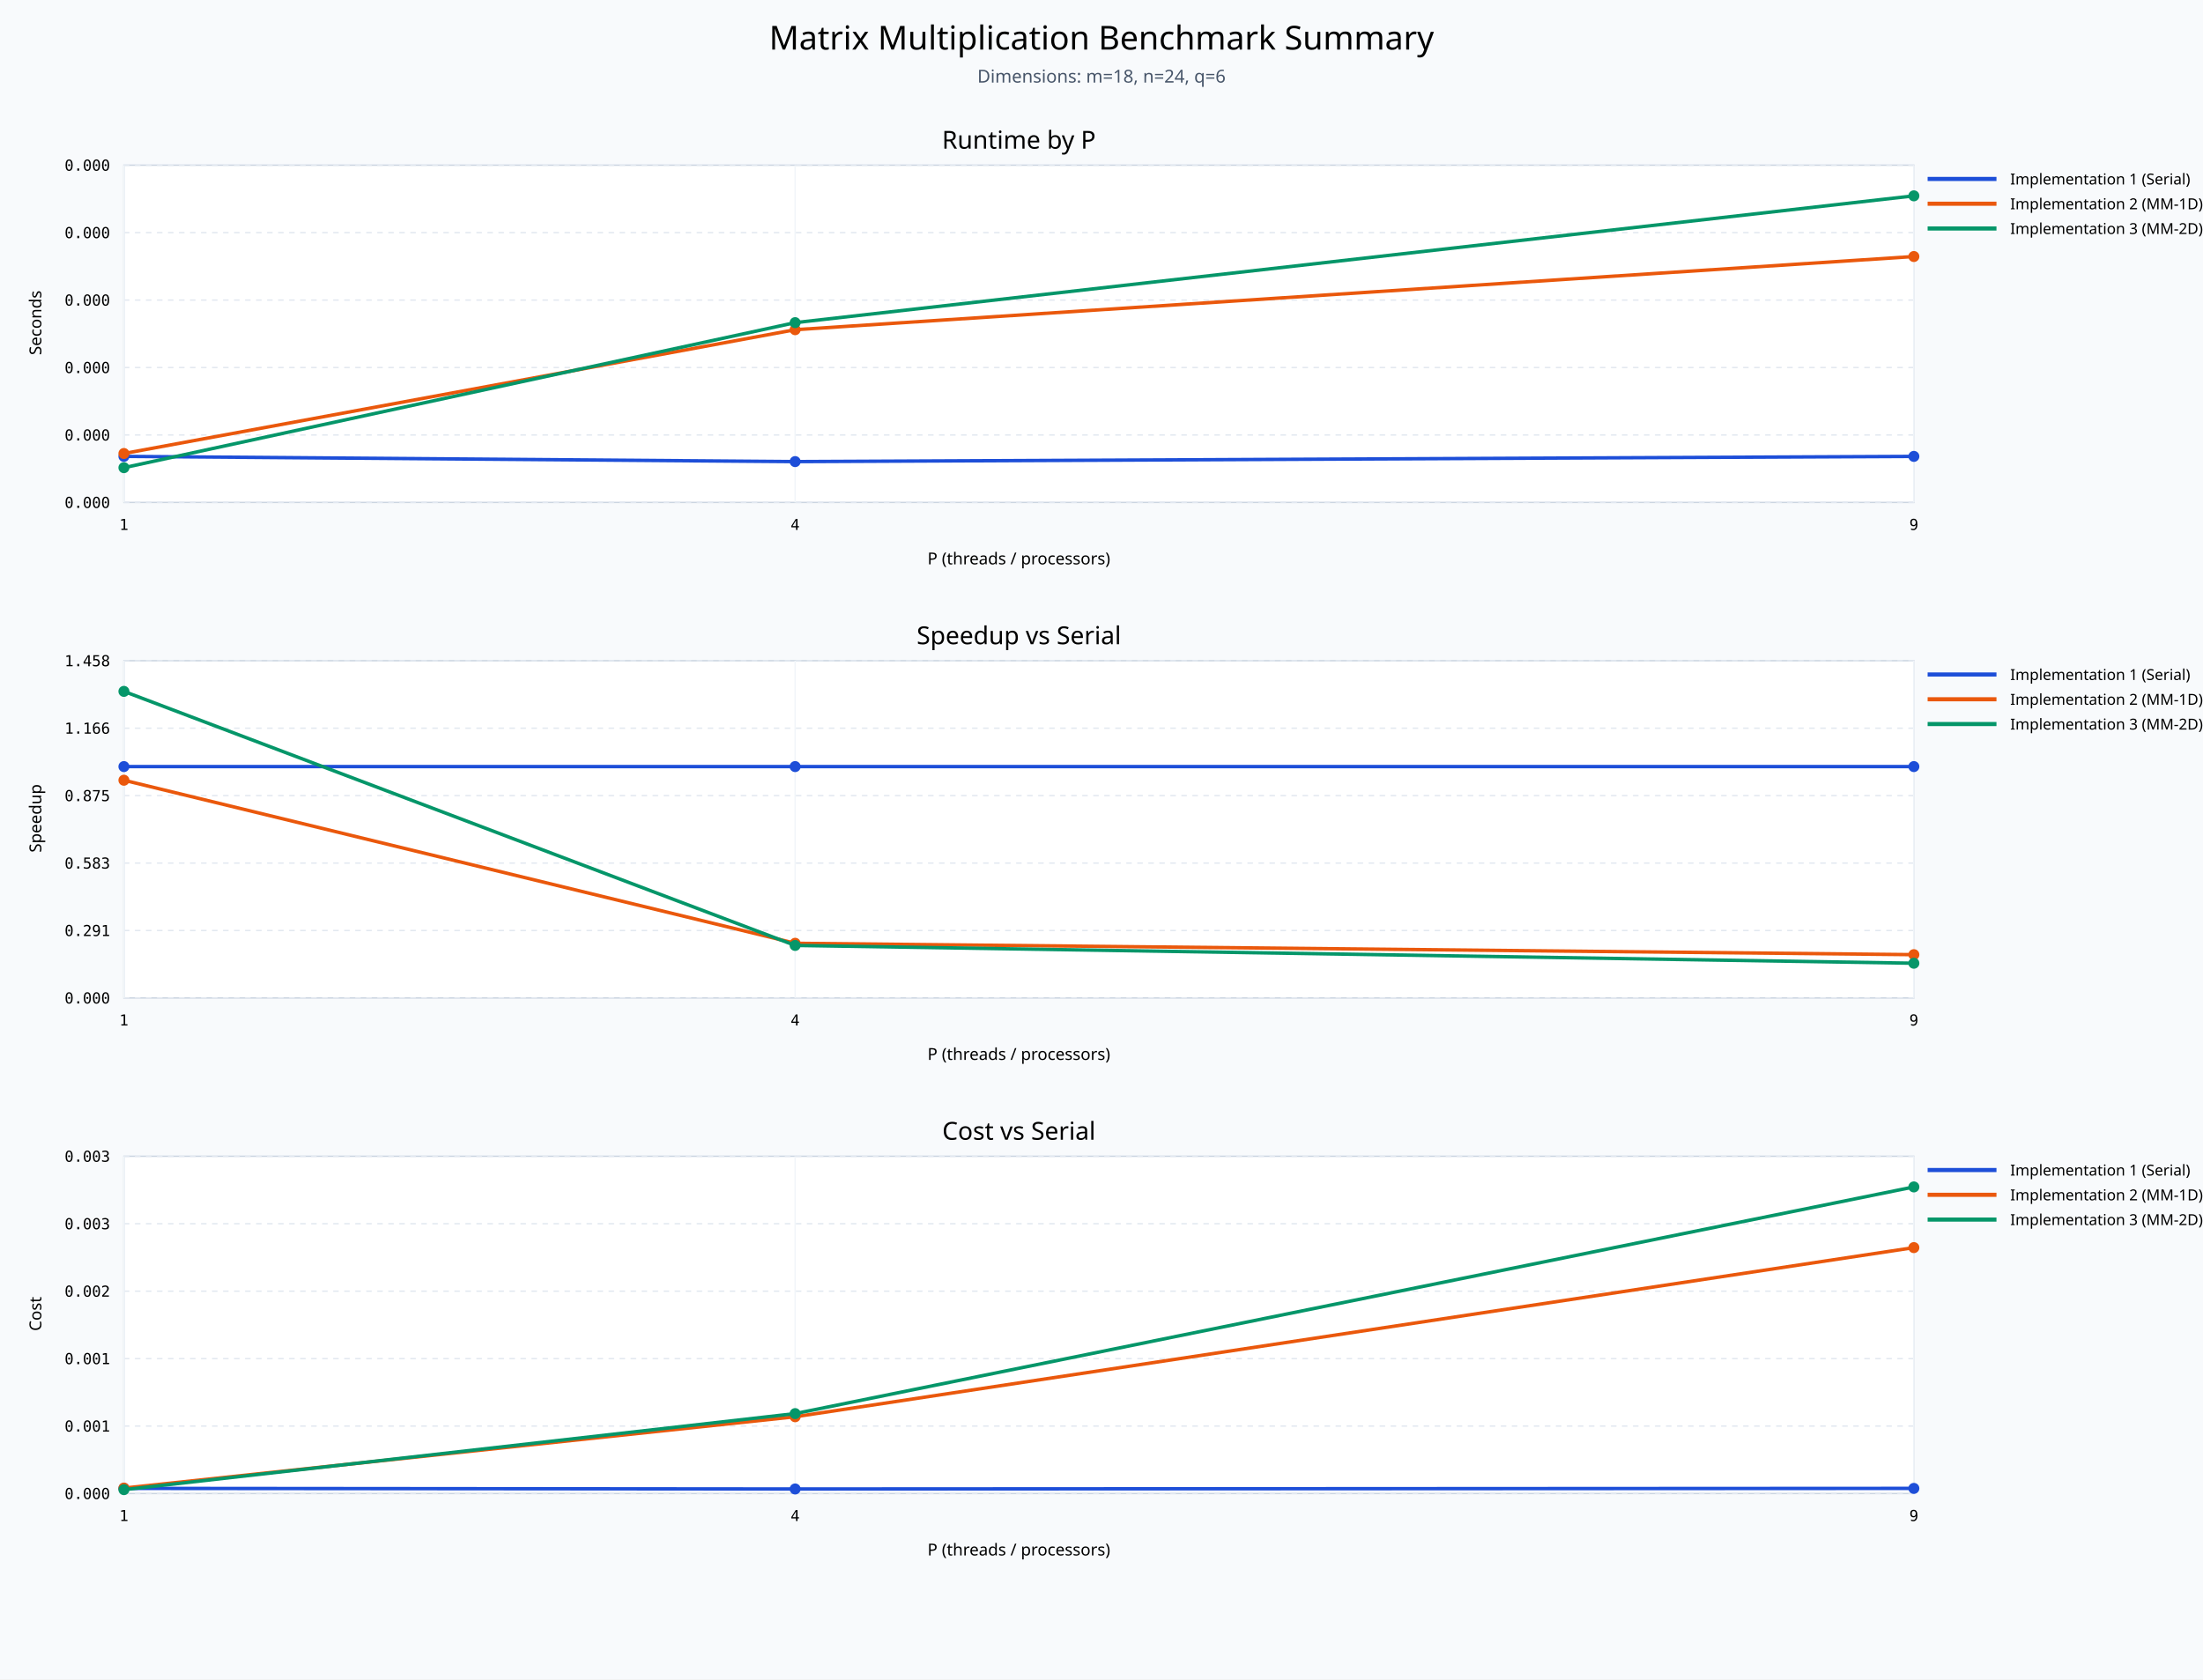
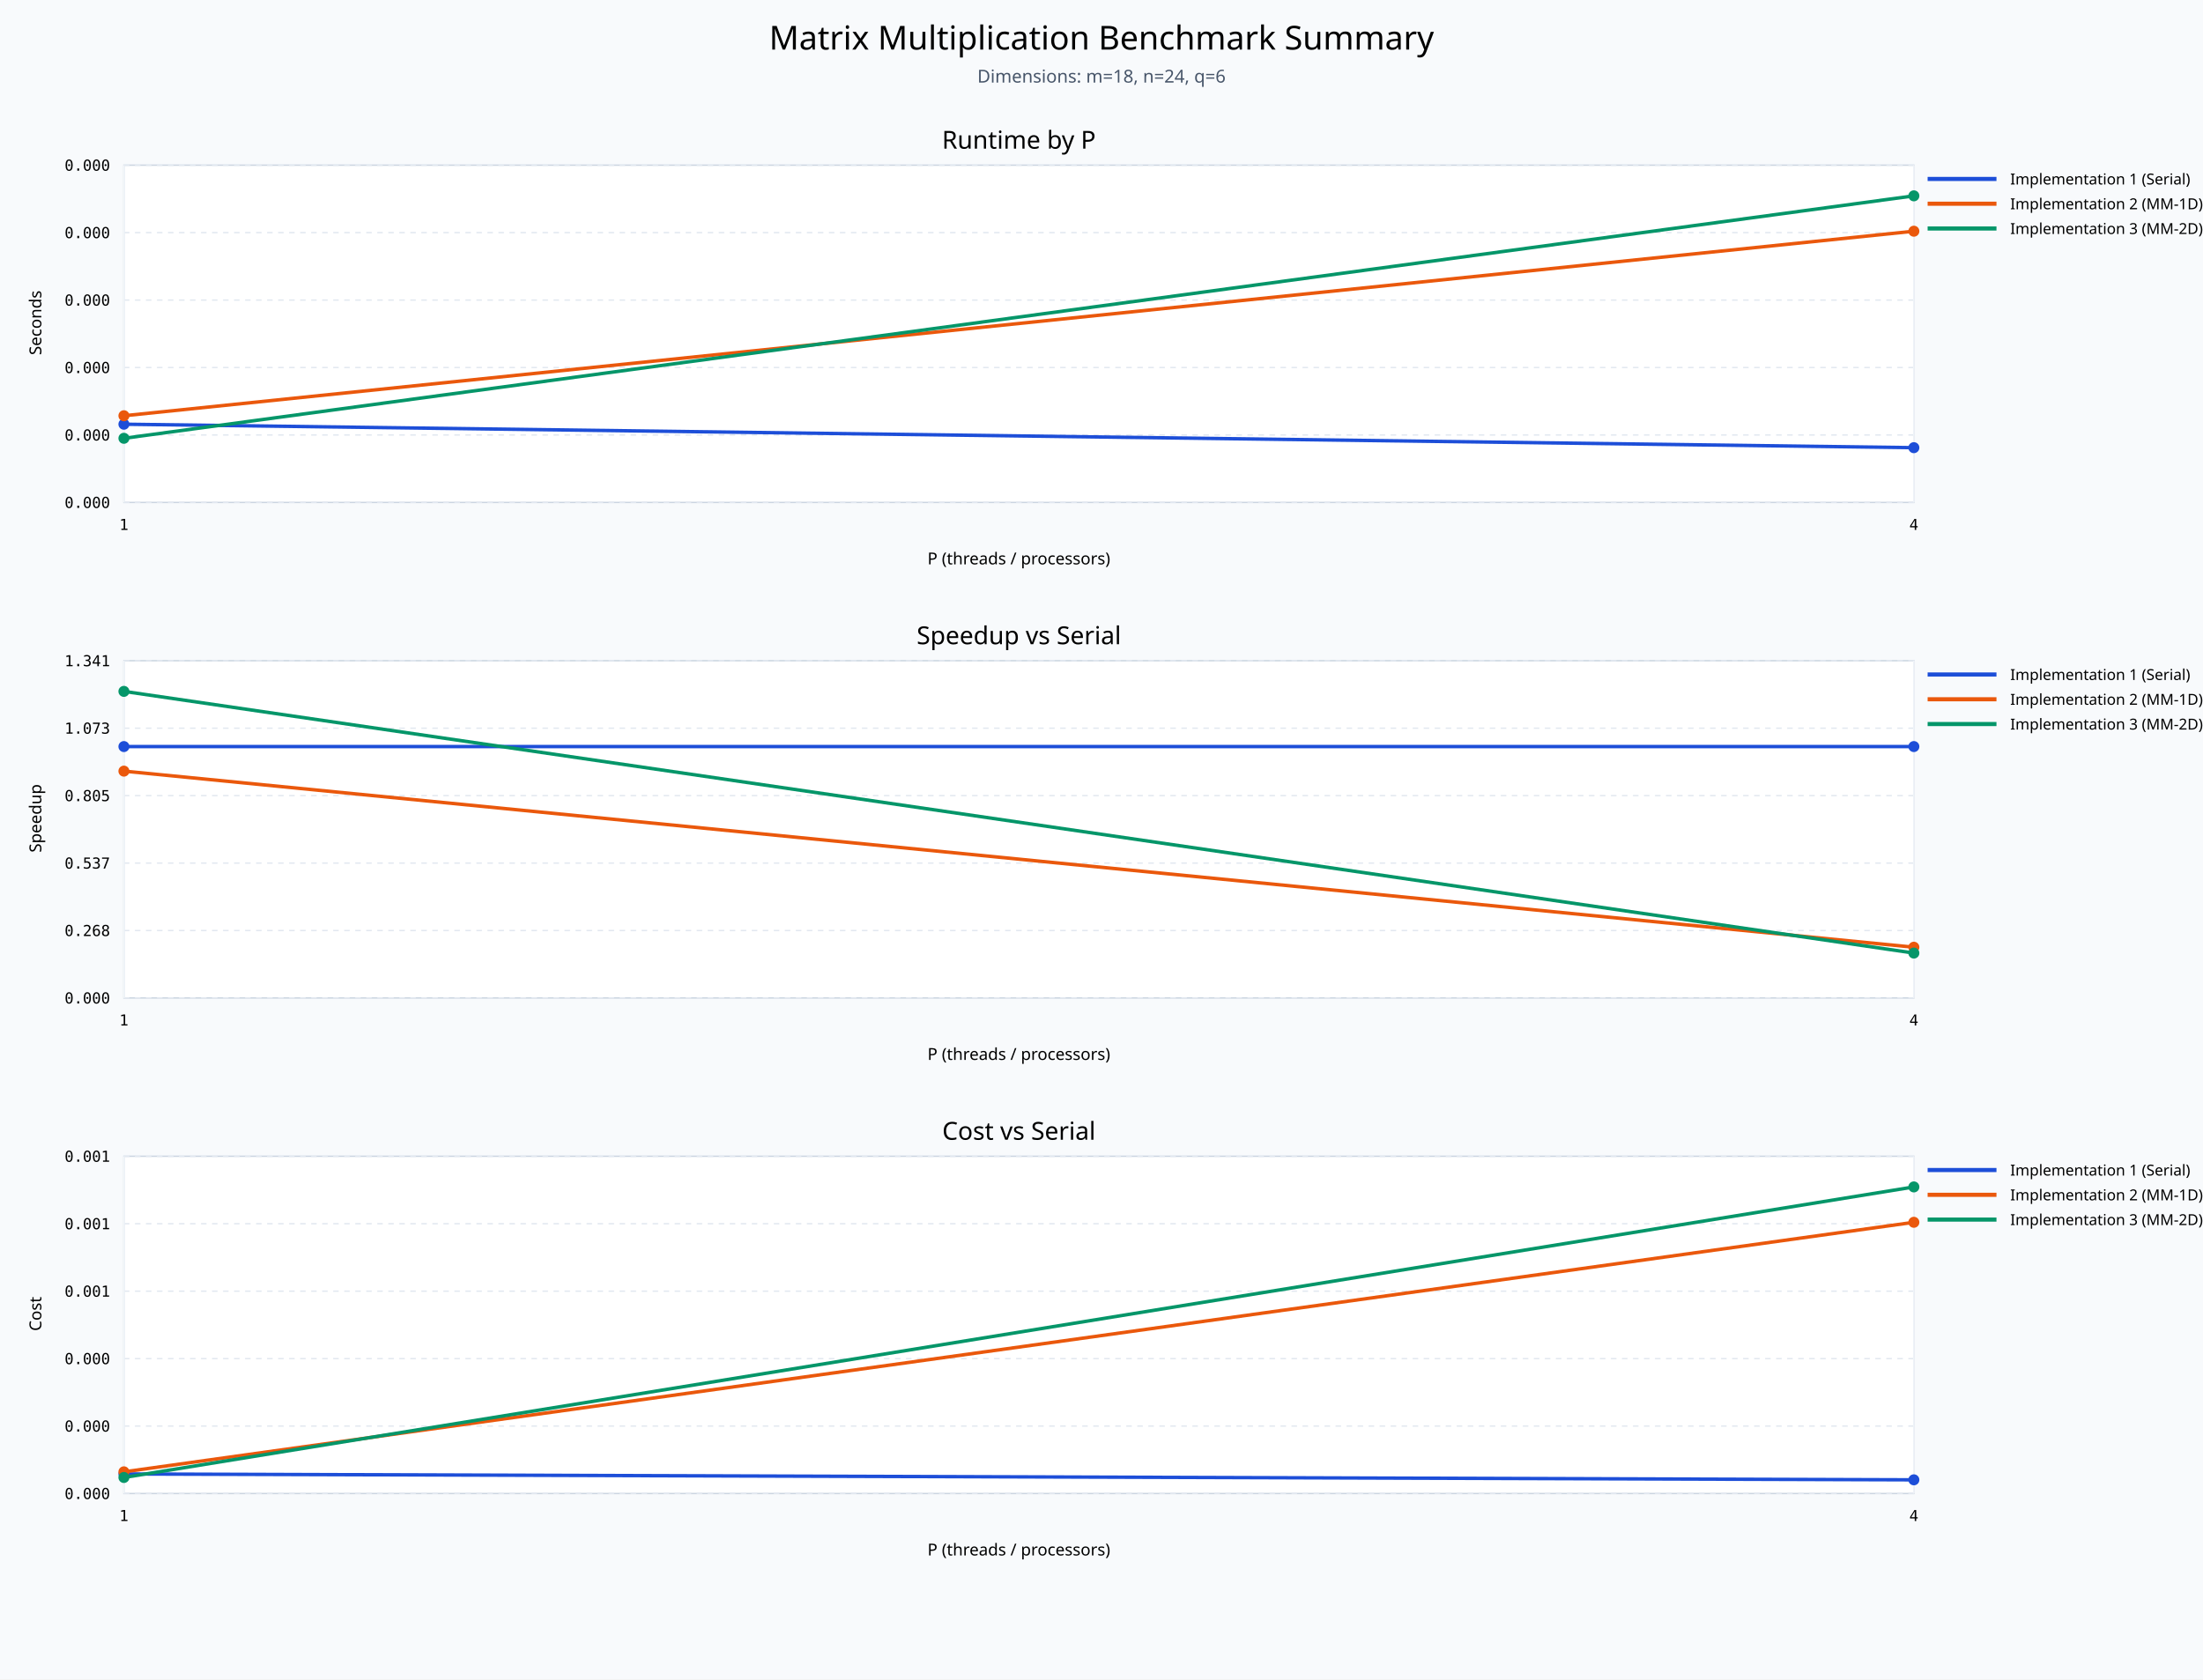
<svg xmlns="http://www.w3.org/2000/svg" width="1600" height="1220" viewBox="0 0 1600 1220">
  <rect width="100%" height="100%" fill="#f8fafc" />
  <text x="800" y="36" text-anchor="middle" font-size="24" font-family="sans-serif">Matrix Multiplication Benchmark Summary</text>
  <text x="800" y="60" text-anchor="middle" font-size="13" font-family="sans-serif" fill="#475569">Dimensions: m=18, n=24, q=6</text>
  <g>
    <text x="740" y="108" text-anchor="middle" font-size="18" font-family="sans-serif">Runtime by P</text>
    <rect x="90" y="120" width="1300" height="245" fill="#ffffff" stroke="#cbd5e1" />
    <line x1="90" y1="365" x2="1390" y2="365" stroke="#e2e8f0" stroke-dasharray="4,4" />
    <text x="80" y="369" text-anchor="end" font-size="11" font-family="monospace">0.000</text>
    <line x1="90.000" y1="316.000" x2="1390.000" y2="316.000" stroke="#e2e8f0" stroke-dasharray="4,4" />
    <text x="80.000" y="320.000" text-anchor="end" font-size="11" font-family="monospace">0.000</text>
    <line x1="90.000" y1="267.000" x2="1390.000" y2="267.000" stroke="#e2e8f0" stroke-dasharray="4,4" />
    <text x="80.000" y="271.000" text-anchor="end" font-size="11" font-family="monospace">0.000</text>
    <line x1="90.000" y1="218.000" x2="1390.000" y2="218.000" stroke="#e2e8f0" stroke-dasharray="4,4" />
    <text x="80.000" y="222.000" text-anchor="end" font-size="11" font-family="monospace">0.000</text>
    <line x1="90.000" y1="169.000" x2="1390.000" y2="169.000" stroke="#e2e8f0" stroke-dasharray="4,4" />
    <text x="80.000" y="173.000" text-anchor="end" font-size="11" font-family="monospace">0.000</text>
    <line x1="90.000" y1="120.000" x2="1390.000" y2="120.000" stroke="#e2e8f0" stroke-dasharray="4,4" />
    <text x="80.000" y="124.000" text-anchor="end" font-size="11" font-family="monospace">0.000</text>
    <line x1="90.000" y1="120.000" x2="90.000" y2="365.000" stroke="#f1f5f9" />
    <text x="90.000" y="385.000" text-anchor="middle" font-size="11" font-family="monospace">1</text>
-     <line x1="577.500" y1="120.000" x2="577.500" y2="365.000" stroke="#f1f5f9" />
-     <text x="577.500" y="385.000" text-anchor="middle" font-size="11" font-family="monospace">4</text>
    <line x1="1390.000" y1="120.000" x2="1390.000" y2="365.000" stroke="#f1f5f9" />
-     <text x="1390.000" y="385.000" text-anchor="middle" font-size="11" font-family="monospace">9</text>
+     <text x="1390.000" y="385.000" text-anchor="middle" font-size="11" font-family="monospace">4</text>
    <text x="740.000" y="410.000" text-anchor="middle" font-size="12" font-family="sans-serif">P (threads / processors)</text>
    <text x="38.000" y="242.500" transform="rotate(-90 30.000 242.500)" text-anchor="middle" font-size="12" font-family="sans-serif">Seconds</text>
-     <polyline fill="none" stroke="#1d4ed8" stroke-width="2.5" points="90,331.559 577.5,335.345 1390,331.559" />
-     <circle cx="90.000" cy="331.559" r="4" fill="#1d4ed8" />
-     <circle cx="577.500" cy="335.345" r="4" fill="#1d4ed8" />
-     <circle cx="1390.000" cy="331.559" r="4" fill="#1d4ed8" />
+     <polyline fill="none" stroke="#1d4ed8" stroke-width="2.5" points="90,308.182 1390,325.227" />
+     <circle cx="90.000" cy="308.182" r="4" fill="#1d4ed8" />
+     <circle cx="1390.000" cy="325.227" r="4" fill="#1d4ed8" />
    <line x1="1400.000" y1="130.000" x2="1450.000" y2="130.000" stroke="#1d4ed8" stroke-width="3" />
    <text x="1460.000" y="134.000" font-size="11" font-family="sans-serif">Implementation 1 (Serial)</text>
-     <polyline fill="none" stroke="#ea580c" stroke-width="2.5" points="90,329.464 577.5,239.52 1390,186.358" />
-     <circle cx="90.000" cy="329.464" r="4" fill="#ea580c" />
-     <circle cx="577.500" cy="239.520" r="4" fill="#ea580c" />
-     <circle cx="1390.000" cy="186.358" r="4" fill="#ea580c" />
+     <polyline fill="none" stroke="#ea580c" stroke-width="2.5" points="90,302.03 1390,167.965" />
+     <circle cx="90.000" cy="302.030" r="4" fill="#ea580c" />
+     <circle cx="1390.000" cy="167.965" r="4" fill="#ea580c" />
    <line x1="1400.000" y1="148.000" x2="1450.000" y2="148.000" stroke="#ea580c" stroke-width="3" />
    <text x="1460.000" y="152.000" font-size="11" font-family="sans-serif">Implementation 2 (MM-1D)</text>
-     <polyline fill="none" stroke="#059669" stroke-width="2.5" points="90,339.762 577.5,234.392 1390,142.273" />
-     <circle cx="90.000" cy="339.762" r="4" fill="#059669" />
-     <circle cx="577.500" cy="234.392" r="4" fill="#059669" />
+     <polyline fill="none" stroke="#059669" stroke-width="2.5" points="90,318.409 1390,142.273" />
+     <circle cx="90.000" cy="318.409" r="4" fill="#059669" />
    <circle cx="1390.000" cy="142.273" r="4" fill="#059669" />
    <line x1="1400.000" y1="166.000" x2="1450.000" y2="166.000" stroke="#059669" stroke-width="3" />
    <text x="1460.000" y="170.000" font-size="11" font-family="sans-serif">Implementation 3 (MM-2D)</text>
  </g>
  <g>
    <text x="740.000" y="468.000" text-anchor="middle" font-size="18" font-family="sans-serif">Speedup vs Serial</text>
    <rect x="90.000" y="480.000" width="1300.000" height="245.000" fill="#ffffff" stroke="#cbd5e1" />
    <line x1="90.000" y1="725.000" x2="1390.000" y2="725.000" stroke="#e2e8f0" stroke-dasharray="4,4" />
    <text x="80.000" y="729.000" text-anchor="end" font-size="11" font-family="monospace">0.000</text>
    <line x1="90.000" y1="676.000" x2="1390.000" y2="676.000" stroke="#e2e8f0" stroke-dasharray="4,4" />
-     <text x="80.000" y="680.000" text-anchor="end" font-size="11" font-family="monospace">0.291</text>
+     <text x="80.000" y="680.000" text-anchor="end" font-size="11" font-family="monospace">0.268</text>
    <line x1="90.000" y1="627.000" x2="1390.000" y2="627.000" stroke="#e2e8f0" stroke-dasharray="4,4" />
-     <text x="80.000" y="631.000" text-anchor="end" font-size="11" font-family="monospace">0.583</text>
+     <text x="80.000" y="631.000" text-anchor="end" font-size="11" font-family="monospace">0.537</text>
    <line x1="90.000" y1="578.000" x2="1390.000" y2="578.000" stroke="#e2e8f0" stroke-dasharray="4,4" />
-     <text x="80.000" y="582.000" text-anchor="end" font-size="11" font-family="monospace">0.875</text>
+     <text x="80.000" y="582.000" text-anchor="end" font-size="11" font-family="monospace">0.805</text>
    <line x1="90.000" y1="529.000" x2="1390.000" y2="529.000" stroke="#e2e8f0" stroke-dasharray="4,4" />
-     <text x="80.000" y="533.000" text-anchor="end" font-size="11" font-family="monospace">1.166</text>
+     <text x="80.000" y="533.000" text-anchor="end" font-size="11" font-family="monospace">1.073</text>
    <line x1="90.000" y1="480.000" x2="1390.000" y2="480.000" stroke="#e2e8f0" stroke-dasharray="4,4" />
-     <text x="80.000" y="484.000" text-anchor="end" font-size="11" font-family="monospace">1.458</text>
+     <text x="80.000" y="484.000" text-anchor="end" font-size="11" font-family="monospace">1.341</text>
    <line x1="90.000" y1="480.000" x2="90.000" y2="725.000" stroke="#f1f5f9" />
    <text x="90.000" y="745.000" text-anchor="middle" font-size="11" font-family="monospace">1</text>
-     <line x1="577.500" y1="480.000" x2="577.500" y2="725.000" stroke="#f1f5f9" />
-     <text x="577.500" y="745.000" text-anchor="middle" font-size="11" font-family="monospace">4</text>
    <line x1="1390.000" y1="480.000" x2="1390.000" y2="725.000" stroke="#f1f5f9" />
-     <text x="1390.000" y="745.000" text-anchor="middle" font-size="11" font-family="monospace">9</text>
+     <text x="1390.000" y="745.000" text-anchor="middle" font-size="11" font-family="monospace">4</text>
    <text x="740.000" y="770.000" text-anchor="middle" font-size="12" font-family="sans-serif">P (threads / processors)</text>
    <text x="38.000" y="602.500" transform="rotate(-90 30.000 602.500)" text-anchor="middle" font-size="12" font-family="sans-serif">Speedup</text>
-     <polyline fill="none" stroke="#1d4ed8" stroke-width="2.5" points="90,556.904 577.5,556.904 1390,556.904" />
-     <circle cx="90.000" cy="556.904" r="4" fill="#1d4ed8" />
-     <circle cx="577.500" cy="556.904" r="4" fill="#1d4ed8" />
-     <circle cx="1390.000" cy="556.904" r="4" fill="#1d4ed8" />
+     <polyline fill="none" stroke="#1d4ed8" stroke-width="2.5" points="90,542.364 1390,542.364" />
+     <circle cx="90.000" cy="542.364" r="4" fill="#1d4ed8" />
+     <circle cx="1390.000" cy="542.364" r="4" fill="#1d4ed8" />
    <line x1="1400.000" y1="490.000" x2="1450.000" y2="490.000" stroke="#1d4ed8" stroke-width="3" />
    <text x="1460.000" y="494.000" font-size="11" font-family="sans-serif">Implementation 1 (Serial)</text>
-     <polyline fill="none" stroke="#ea580c" stroke-width="2.5" points="90,566.818 577.5,685.274 1390,693.534" />
-     <circle cx="90.000" cy="566.818" r="4" fill="#ea580c" />
-     <circle cx="577.500" cy="685.274" r="4" fill="#ea580c" />
-     <circle cx="1390.000" cy="693.534" r="4" fill="#ea580c" />
+     <polyline fill="none" stroke="#ea580c" stroke-width="2.5" points="90,560.206 1390,688.134" />
+     <circle cx="90.000" cy="560.206" r="4" fill="#ea580c" />
+     <circle cx="1390.000" cy="688.134" r="4" fill="#ea580c" />
    <line x1="1400.000" y1="508.000" x2="1450.000" y2="508.000" stroke="#ea580c" stroke-width="3" />
    <text x="1460.000" y="512.000" font-size="11" font-family="sans-serif">Implementation 2 (MM-1D)</text>
-     <polyline fill="none" stroke="#059669" stroke-width="2.5" points="90,502.273 577.5,686.833 1390,699.762" />
+     <polyline fill="none" stroke="#059669" stroke-width="2.5" points="90,502.273 1390,692.386" />
    <circle cx="90.000" cy="502.273" r="4" fill="#059669" />
-     <circle cx="577.500" cy="686.833" r="4" fill="#059669" />
-     <circle cx="1390.000" cy="699.762" r="4" fill="#059669" />
+     <circle cx="1390.000" cy="692.386" r="4" fill="#059669" />
    <line x1="1400.000" y1="526.000" x2="1450.000" y2="526.000" stroke="#059669" stroke-width="3" />
    <text x="1460.000" y="530.000" font-size="11" font-family="sans-serif">Implementation 3 (MM-2D)</text>
  </g>
  <g>
    <text x="740.000" y="828.000" text-anchor="middle" font-size="18" font-family="sans-serif">Cost vs Serial</text>
    <rect x="90.000" y="840.000" width="1300.000" height="245.000" fill="#ffffff" stroke="#cbd5e1" />
    <line x1="90.000" y1="1085.000" x2="1390.000" y2="1085.000" stroke="#e2e8f0" stroke-dasharray="4,4" />
    <text x="80.000" y="1089.000" text-anchor="end" font-size="11" font-family="monospace">0.000</text>
    <line x1="90.000" y1="1036.000" x2="1390.000" y2="1036.000" stroke="#e2e8f0" stroke-dasharray="4,4" />
-     <text x="80.000" y="1040.000" text-anchor="end" font-size="11" font-family="monospace">0.001</text>
+     <text x="80.000" y="1040.000" text-anchor="end" font-size="11" font-family="monospace">0.000</text>
    <line x1="90.000" y1="987.000" x2="1390.000" y2="987.000" stroke="#e2e8f0" stroke-dasharray="4,4" />
-     <text x="80.000" y="991.000" text-anchor="end" font-size="11" font-family="monospace">0.001</text>
+     <text x="80.000" y="991.000" text-anchor="end" font-size="11" font-family="monospace">0.000</text>
    <line x1="90.000" y1="938.000" x2="1390.000" y2="938.000" stroke="#e2e8f0" stroke-dasharray="4,4" />
-     <text x="80.000" y="942.000" text-anchor="end" font-size="11" font-family="monospace">0.002</text>
+     <text x="80.000" y="942.000" text-anchor="end" font-size="11" font-family="monospace">0.001</text>
    <line x1="90.000" y1="889.000" x2="1390.000" y2="889.000" stroke="#e2e8f0" stroke-dasharray="4,4" />
-     <text x="80.000" y="893.000" text-anchor="end" font-size="11" font-family="monospace">0.003</text>
+     <text x="80.000" y="893.000" text-anchor="end" font-size="11" font-family="monospace">0.001</text>
    <line x1="90.000" y1="840.000" x2="1390.000" y2="840.000" stroke="#e2e8f0" stroke-dasharray="4,4" />
-     <text x="80.000" y="844.000" text-anchor="end" font-size="11" font-family="monospace">0.003</text>
+     <text x="80.000" y="844.000" text-anchor="end" font-size="11" font-family="monospace">0.001</text>
    <line x1="90.000" y1="840.000" x2="90.000" y2="1085.000" stroke="#f1f5f9" />
    <text x="90.000" y="1105.000" text-anchor="middle" font-size="11" font-family="monospace">1</text>
-     <line x1="577.500" y1="840.000" x2="577.500" y2="1085.000" stroke="#f1f5f9" />
-     <text x="577.500" y="1105.000" text-anchor="middle" font-size="11" font-family="monospace">4</text>
    <line x1="1390.000" y1="840.000" x2="1390.000" y2="1085.000" stroke="#f1f5f9" />
-     <text x="1390.000" y="1105.000" text-anchor="middle" font-size="11" font-family="monospace">9</text>
+     <text x="1390.000" y="1105.000" text-anchor="middle" font-size="11" font-family="monospace">4</text>
    <text x="740.000" y="1130.000" text-anchor="middle" font-size="12" font-family="sans-serif">P (threads / processors)</text>
    <text x="38.000" y="962.500" transform="rotate(-90 30.000 962.500)" text-anchor="middle" font-size="12" font-family="sans-serif">Cost</text>
-     <polyline fill="none" stroke="#1d4ed8" stroke-width="2.5" points="90,1081.28 577.5,1081.71 1390,1081.28" />
-     <circle cx="90.000" cy="1081.284" r="4" fill="#1d4ed8" />
-     <circle cx="577.500" cy="1081.705" r="4" fill="#1d4ed8" />
-     <circle cx="1390.000" cy="1081.284" r="4" fill="#1d4ed8" />
+     <polyline fill="none" stroke="#1d4ed8" stroke-width="2.5" points="90,1070.8 1390,1075.06" />
+     <circle cx="90.000" cy="1070.795" r="4" fill="#1d4ed8" />
+     <circle cx="1390.000" cy="1075.057" r="4" fill="#1d4ed8" />
    <line x1="1400.000" y1="850.000" x2="1450.000" y2="850.000" stroke="#1d4ed8" stroke-width="3" />
    <text x="1460.000" y="854.000" font-size="11" font-family="sans-serif">Implementation 1 (Serial)</text>
-     <polyline fill="none" stroke="#ea580c" stroke-width="2.5" points="90,1081.05 577.5,1029.23 1390,906.358" />
-     <circle cx="90.000" cy="1081.052" r="4" fill="#ea580c" />
-     <circle cx="577.500" cy="1029.231" r="4" fill="#ea580c" />
-     <circle cx="1390.000" cy="906.358" r="4" fill="#ea580c" />
+     <polyline fill="none" stroke="#ea580c" stroke-width="2.5" points="90,1069.26 1390,887.965" />
+     <circle cx="90.000" cy="1069.257" r="4" fill="#ea580c" />
+     <circle cx="1390.000" cy="887.965" r="4" fill="#ea580c" />
    <line x1="1400.000" y1="868.000" x2="1450.000" y2="868.000" stroke="#ea580c" stroke-width="3" />
    <text x="1460.000" y="872.000" font-size="11" font-family="sans-serif">Implementation 2 (MM-1D)</text>
-     <polyline fill="none" stroke="#059669" stroke-width="2.5" points="90,1082.2 577.5,1026.95 1390,862.273" />
-     <circle cx="90.000" cy="1082.196" r="4" fill="#059669" />
-     <circle cx="577.500" cy="1026.952" r="4" fill="#059669" />
+     <polyline fill="none" stroke="#059669" stroke-width="2.5" points="90,1073.35 1390,862.273" />
+     <circle cx="90.000" cy="1073.352" r="4" fill="#059669" />
    <circle cx="1390.000" cy="862.273" r="4" fill="#059669" />
    <line x1="1400.000" y1="886.000" x2="1450.000" y2="886.000" stroke="#059669" stroke-width="3" />
    <text x="1460.000" y="890.000" font-size="11" font-family="sans-serif">Implementation 3 (MM-2D)</text>
  </g>
</svg>
